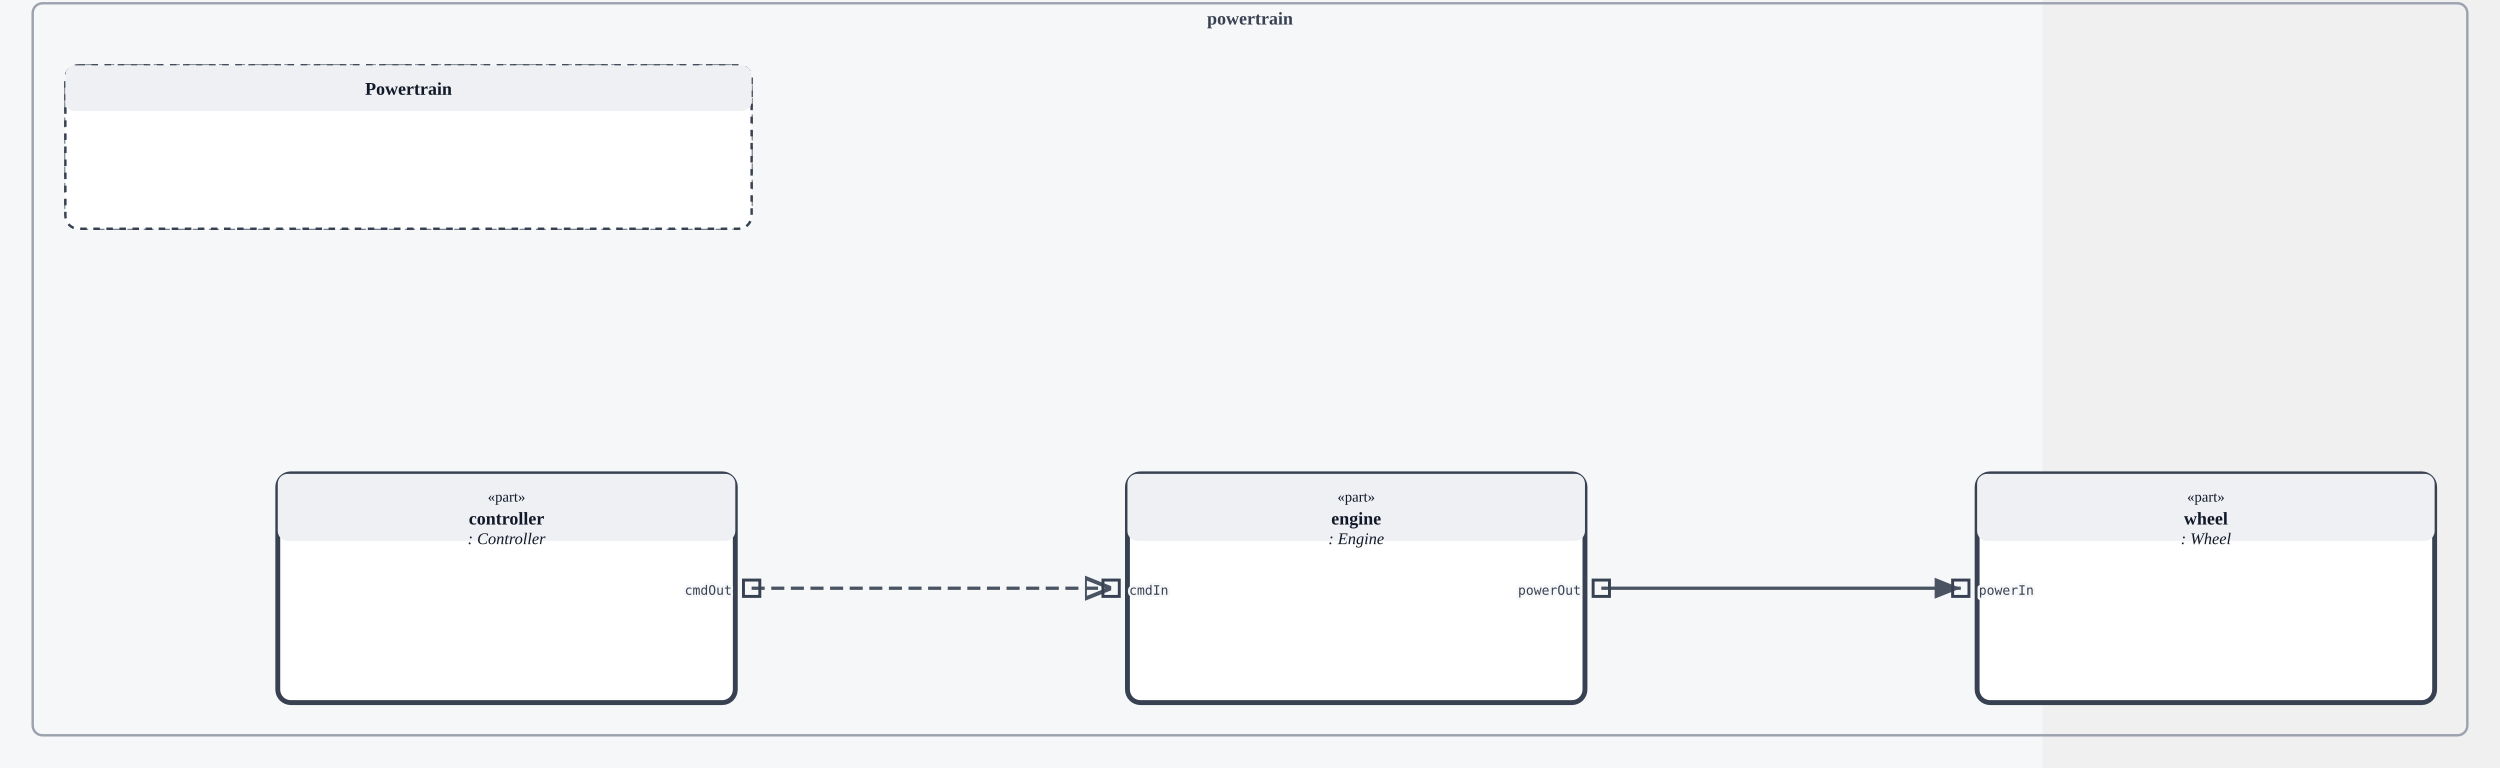
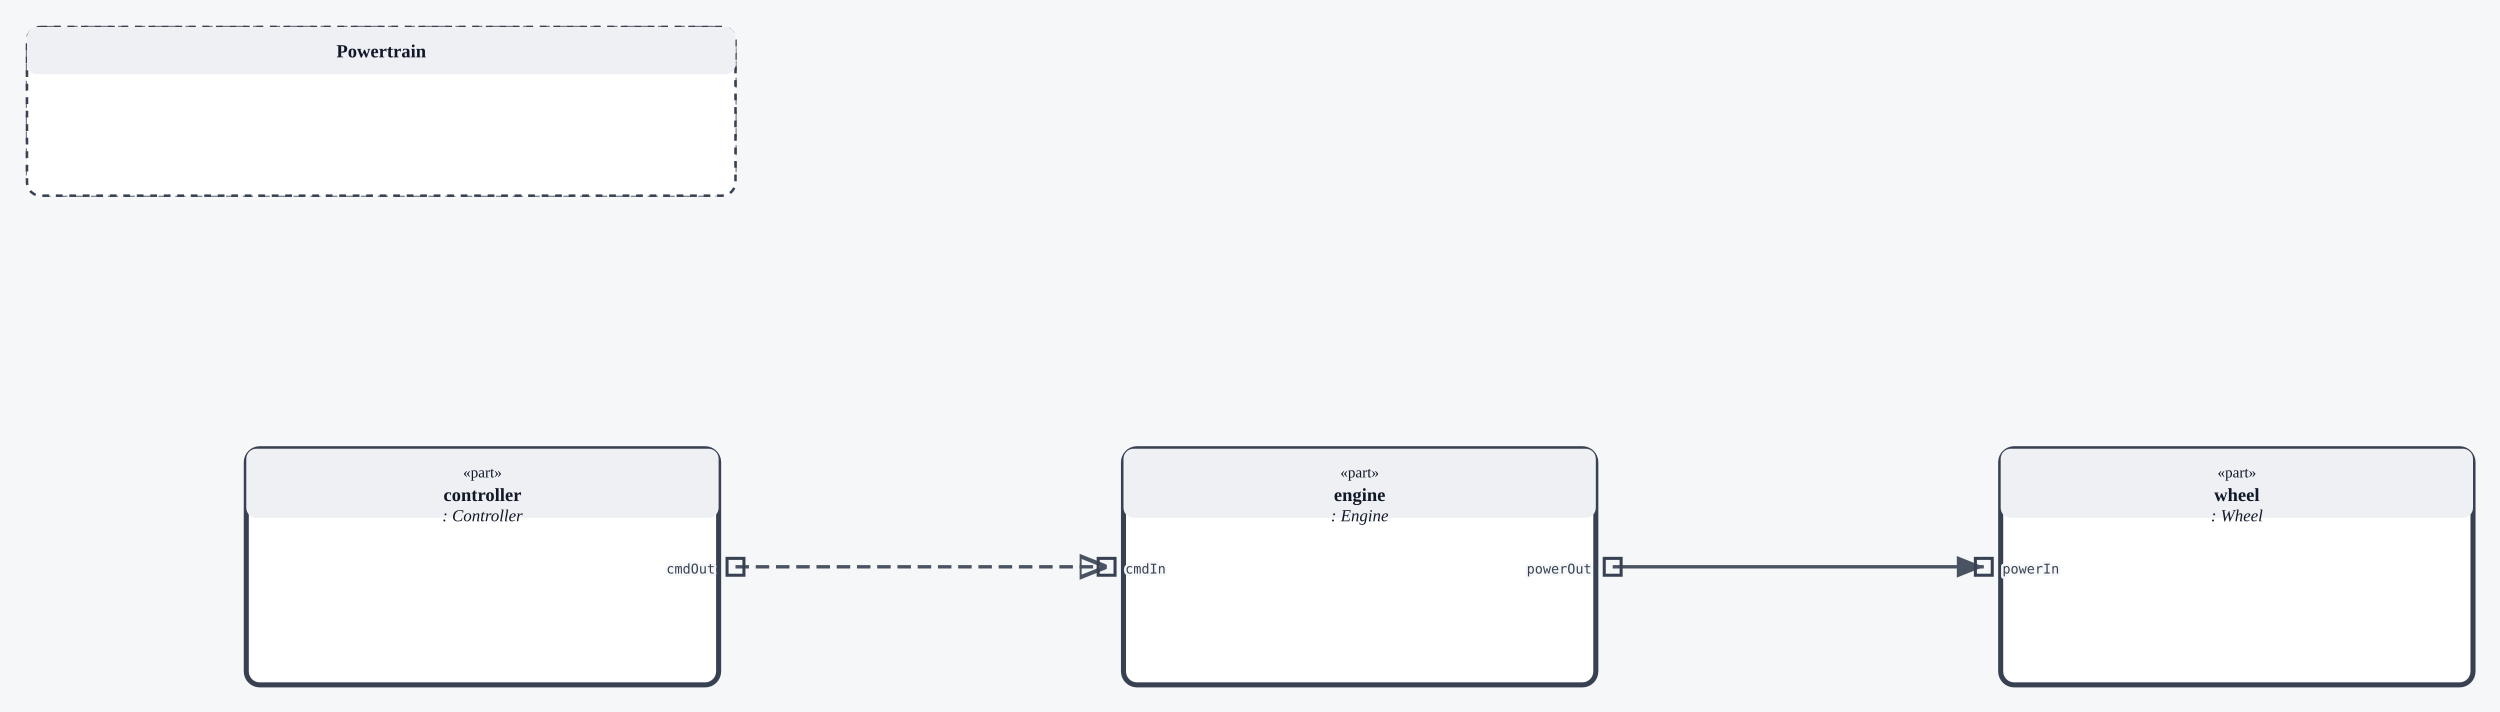
- <svg xmlns="http://www.w3.org/2000/svg" class="sysml-viz-svg" width="100%" height="100%" viewBox="30 30 1530 470" role="img" aria-label="Powertrain" data-color-scheme="light" style="touch-action: none; cursor: grab;">
-   <rect class="viz-bg" width="1280" height="900" fill="#f6f7f9" />
+ <svg xmlns="http://www.w3.org/2000/svg" class="sysml-viz-svg" width="100%" height="100%" viewBox="54 54 1482 422" role="img" aria-label="Powertrain" data-color-scheme="light" style="touch-action: none; cursor: grab;">
+   <rect class="viz-bg" x="54" y="54" width="1482" height="422" fill="#f6f7f9" />
  <defs>
    <marker id="viz-arrow" markerWidth="10" markerHeight="10" refX="9" refY="3" orient="auto" markerUnits="strokeWidth">
      <path d="M0,0 L0,6 L9,3 z" fill="#374151" />
    </marker>
    <marker id="general-d3-arrow" viewBox="0 -5 10 10" refX="8" refY="0" markerWidth="5" markerHeight="5" orient="auto">
      <path d="M0,-4L10,0L0,4" style="fill: #374151;" />
    </marker>
    <marker id="general-d3-arrow-open" viewBox="0 -5 10 10" refX="9" refY="0" markerWidth="8" markerHeight="8" orient="auto">
      <path d="M0,-4L10,0L0,4" style="fill: none; stroke: #374151; stroke-width: 1.3;" />
    </marker>
    <marker id="general-d3-specializes" viewBox="0 -6 12 12" refX="11" refY="0" markerWidth="8" markerHeight="8" orient="auto">
      <path d="M0,0L10,-4L10,4Z" style="fill: #ffffff; stroke: #374151; stroke-width: 1.2;" />
    </marker>
    <marker id="general-d3-diamond" viewBox="0 -6 12 12" refX="2" refY="0" markerWidth="7" markerHeight="7" orient="auto">
      <path d="M0,0L5,-4L10,0L5,4Z" style="fill: #374151;" />
    </marker>
    <marker id="ibd-connection-dot" viewBox="-5 -5 10 10" refX="0" refY="0" markerWidth="5" markerHeight="5" orient="auto">
      <circle r="3" style="fill: #ffffff; stroke: #374151; stroke-width: 1.5;" />
    </marker>
    <marker id="ibd-flow-arrow" viewBox="0 -5 10 10" refX="10" refY="0" markerWidth="8" markerHeight="8" orient="auto">
      <path d="M0,-4L10,0L0,4Z" style="fill: #374151;" />
    </marker>
    <marker id="ibd-interface-arrow" viewBox="0 -5 10 10" refX="10" refY="0" markerWidth="8" markerHeight="8" orient="auto">
      <path d="M0,-4L10,0L0,4Z" style="fill: none; stroke: #374151; stroke-width: 1.5;" />
    </marker>
  </defs>
  <style class="sysml-node-chrome-style">.sysml-disclosure { cursor: pointer; outline: none; }
.sysml-disclosure .sysml-disclosure-box,
.sysml-disclosure .sysml-disclosure-glyph { pointer-events: none; }
.sysml-disclosure:hover .sysml-disclosure-target { fill: #e5e7eb !important; fill-opacity: 0.55; }
.sysml-disclosure:hover .sysml-disclosure-box { fill: #e5e7eb; stroke: #374151; }
.sysml-disclosure:focus-visible .sysml-disclosure-target { stroke: #2563eb; stroke-width: 2px; fill: #e5e7eb !important; fill-opacity: 0.35; }
.sysml-disclosure:focus-visible .sysml-disclosure-box { stroke: #2563eb; }
.sysml-compartment-label text { user-select: none; }
.viz-node text { user-select: none; }</style>
  <g class="viz-root">
    <g class="ibd-view-frame" data-view-name="powertrain">
      <rect x="50" y="32" width="1490" height="448" rx="6" style="fill: none; stroke: #9ca3af; stroke-width: 1.5px;" />
      <text x="795" y="45" text-anchor="middle" style="font-size: 11px; font-weight: bold; fill: #374151;">powertrain</text>
    </g>
    <g class="ibd-containers">
      <g class="ibd-part ibd-container" transform="translate(70,70)" data-element-name="Powertrain">
        <rect width="420" height="100" rx="14" fill="none" stroke="#374151" stroke-width="1.4" stroke-dasharray="6,4" opacity="0.7" />
        <text x="12" y="20" fill="#6b7280" font-size="11">Powertrain</text>
      </g>
    </g>
    <g class="viz-nodes">
      <g class="ibd-part viz-node viz-node--container ibd-container" transform="translate(70,70)" data-node-id="powertrain" data-element-name="Powertrain" data-bounds="70,70,420,100">
        <rect width="420" height="100" rx="8" class="graph-node-background" data-original-stroke="#374151" data-original-width="1.5px" style="fill: #ffffff; stroke: #374151; stroke-width: 1.5px; stroke-dasharray: 4,4;" />
        <rect width="420" height="28" rx="6" style="fill: #eef0f4;" />
        <text x="210" y="18" text-anchor="middle" style="font-size: 11px; font-weight: bold; fill: #111827;">Powertrain</text>
      </g>
      <g class="ibd-part viz-node viz-node--usage" transform="translate(200,320)" data-node-id="controller" data-element-name="controller" data-bounds="200,320,280,140">
        <rect width="280" height="140" rx="8" class="graph-node-background" data-original-stroke="#374151" data-original-width="3px" style="fill: #ffffff; stroke: #374151; stroke-width: 3px; stroke-dasharray: none;" />
        <rect width="280" height="41" rx="6" style="fill: #eef0f4;" />
        <text x="140" y="17" text-anchor="middle" style="font-size: 9px; fill: #111827;">«part»</text>
        <text class="node-name-text viz-node-name" x="140" y="31" text-anchor="middle" style="font-size: 11px; font-weight: bold; fill: #111827;">controller</text>
        <text x="140" y="43" text-anchor="middle" style="font-size: 10px; font-style: italic; fill: #111827;">: Controller</text>
      </g>
      <g class="ibd-part viz-node viz-node--usage" transform="translate(720,320)" data-node-id="engine" data-element-name="engine" data-bounds="720,320,280,140">
        <rect width="280" height="140" rx="8" class="graph-node-background" data-original-stroke="#374151" data-original-width="3px" style="fill: #ffffff; stroke: #374151; stroke-width: 3px; stroke-dasharray: none;" />
        <rect width="280" height="41" rx="6" style="fill: #eef0f4;" />
        <text x="140" y="17" text-anchor="middle" style="font-size: 9px; fill: #111827;">«part»</text>
        <text class="node-name-text viz-node-name" x="140" y="31" text-anchor="middle" style="font-size: 11px; font-weight: bold; fill: #111827;">engine</text>
        <text x="140" y="43" text-anchor="middle" style="font-size: 10px; font-style: italic; fill: #111827;">: Engine</text>
      </g>
      <g class="ibd-part viz-node viz-node--usage" transform="translate(1240,320)" data-node-id="wheel" data-element-name="wheel" data-bounds="1240,320,280,140">
        <rect width="280" height="140" rx="8" class="graph-node-background" data-original-stroke="#374151" data-original-width="3px" style="fill: #ffffff; stroke: #374151; stroke-width: 3px; stroke-dasharray: none;" />
        <rect width="280" height="41" rx="6" style="fill: #eef0f4;" />
        <text x="140" y="17" text-anchor="middle" style="font-size: 9px; fill: #111827;">«part»</text>
        <text class="node-name-text viz-node-name" x="140" y="31" text-anchor="middle" style="font-size: 11px; font-weight: bold; fill: #111827;">wheel</text>
        <text x="140" y="43" text-anchor="middle" style="font-size: 10px; font-style: italic; fill: #111827;">: Wheel</text>
      </g>
    </g>
    <g class="viz-edges">
      <path class="ibd-connector viz-edge viz-edge--interface" d="M490,390L710,390" data-connector-id="e-control" data-source="controller" data-target="engine" data-type="interface" data-edge-id="e-control" data-base-stroke-width="2" stroke="#374151" style="fill: none; stroke: #374151; stroke-width: 2; opacity: 0.9; stroke-dasharray: 8,4; marker-end: url(#ibd-interface-arrow);" />
      <path class="viz-edge-hit-target" data-tooltip-kind="edge" data-tooltip-id="e-control" d="M490,390L710,390" aria-label="Interface; Name: ControlBus; From: controller; To: engine; Resolved source: controller.cmdOut; Resolved target: engine.cmdIn; Semantic ID: e-control" style="fill: none; stroke: transparent; stroke-width: 12px; pointer-events: stroke;" />
      <path class="ibd-connector viz-edge viz-edge--flow" d="M1010,390L1230,390" data-connector-id="e-power" data-source="engine" data-target="wheel" data-type="flow" data-edge-id="e-power" data-base-stroke-width="2" stroke="#374151" stroke-width="2.5" style="fill: none; stroke: #374151; stroke-width: 2; opacity: 0.9; marker-end: url(#ibd-flow-arrow);" />
      <path class="viz-edge-hit-target" data-tooltip-kind="edge" data-tooltip-id="e-power" d="M1010,390L1230,390" aria-label="Flow; From: engine; To: wheel; Resolved source: engine.powerOut; Resolved target: wheel.powerIn; Semantic ID: e-power" style="fill: none; stroke: transparent; stroke-width: 12px; pointer-events: stroke;" />
    </g>
    <g class="viz-port-overlays" style="pointer-events: none;">
      <g class="viz-port-overlay" data-node-id="controller" transform="translate(200,320)">
        <rect class="port-icon" data-port-name="cmdOut" data-port-side="EAST" data-tooltip-kind="port" data-tooltip-id="controller.cmdOut" x="285" y="65" width="10" height="10" aria-label="cmdOut; Type: Command; Direction: out; Multiplicity: [1]; Qualified name: controller.cmdOut" style="fill: none; stroke: #374151; stroke-width: 1.8px; pointer-events: all; cursor: help;" />
        <text class="port-label" data-port-name="cmdOut" data-port-side="EAST" data-tooltip-kind="port" data-tooltip-id="controller.cmdOut" x="249" y="74" text-anchor="start" textLength="30" lengthAdjust="spacingAndGlyphs" paint-order="stroke fill" stroke="#f6f7f9" stroke-width="3" stroke-linejoin="round" aria-label="cmdOut; Type: Command; Direction: out; Multiplicity: [1]; Qualified name: controller.cmdOut" style="font-family: monospace; font-size: 8px; font-weight: 500; fill: #374151; pointer-events: all; cursor: help;">cmdOut</text>
      </g>
      <g class="viz-port-overlay" data-node-id="engine" transform="translate(720,320)">
        <rect class="port-icon" data-port-name="cmdIn" data-port-side="WEST" data-tooltip-kind="port" data-tooltip-id="engine.cmdIn" x="-15" y="65" width="10" height="10" aria-label="cmdIn; Type: Command; Direction: in; Multiplicity: [1]; Qualified name: engine.cmdIn" style="fill: none; stroke: #374151; stroke-width: 1.8px; pointer-events: all; cursor: help;" />
        <text class="port-label" data-port-name="cmdIn" data-port-side="WEST" data-tooltip-kind="port" data-tooltip-id="engine.cmdIn" x="1" y="74" text-anchor="start" textLength="25" lengthAdjust="spacingAndGlyphs" paint-order="stroke fill" stroke="#f6f7f9" stroke-width="3" stroke-linejoin="round" aria-label="cmdIn; Type: Command; Direction: in; Multiplicity: [1]; Qualified name: engine.cmdIn" style="font-family: monospace; font-size: 8px; font-weight: 500; fill: #374151; pointer-events: all; cursor: help;">cmdIn</text>
        <rect class="port-icon" data-port-name="powerOut" data-port-side="EAST" data-tooltip-kind="port" data-tooltip-id="engine.powerOut" x="285" y="65" width="10" height="10" aria-label="powerOut; Type: Torque; Direction: out; Multiplicity: [1]; Qualified name: engine.powerOut" style="fill: none; stroke: #374151; stroke-width: 1.8px; pointer-events: all; cursor: help;" />
        <text class="port-label" data-port-name="powerOut" data-port-side="EAST" data-tooltip-kind="port" data-tooltip-id="engine.powerOut" x="239" y="74" text-anchor="start" textLength="40" lengthAdjust="spacingAndGlyphs" paint-order="stroke fill" stroke="#f6f7f9" stroke-width="3" stroke-linejoin="round" aria-label="powerOut; Type: Torque; Direction: out; Multiplicity: [1]; Qualified name: engine.powerOut" style="font-family: monospace; font-size: 8px; font-weight: 500; fill: #374151; pointer-events: all; cursor: help;">powerOut</text>
      </g>
      <g class="viz-port-overlay" data-node-id="wheel" transform="translate(1240,320)">
        <rect class="port-icon" data-port-name="powerIn" data-port-side="WEST" data-tooltip-kind="port" data-tooltip-id="wheel.powerIn" x="-15" y="65" width="10" height="10" aria-label="powerIn; Type: Torque; Direction: in; Multiplicity: [1]; Qualified name: wheel.powerIn" style="fill: none; stroke: #374151; stroke-width: 1.8px; pointer-events: all; cursor: help;" />
        <text class="port-label" data-port-name="powerIn" data-port-side="WEST" data-tooltip-kind="port" data-tooltip-id="wheel.powerIn" x="1" y="74" text-anchor="start" textLength="35" lengthAdjust="spacingAndGlyphs" paint-order="stroke fill" stroke="#f6f7f9" stroke-width="3" stroke-linejoin="round" aria-label="powerIn; Type: Torque; Direction: in; Multiplicity: [1]; Qualified name: wheel.powerIn" style="font-family: monospace; font-size: 8px; font-weight: 500; fill: #374151; pointer-events: all; cursor: help;">powerIn</text>
      </g>
    </g>
  </g>
</svg>
